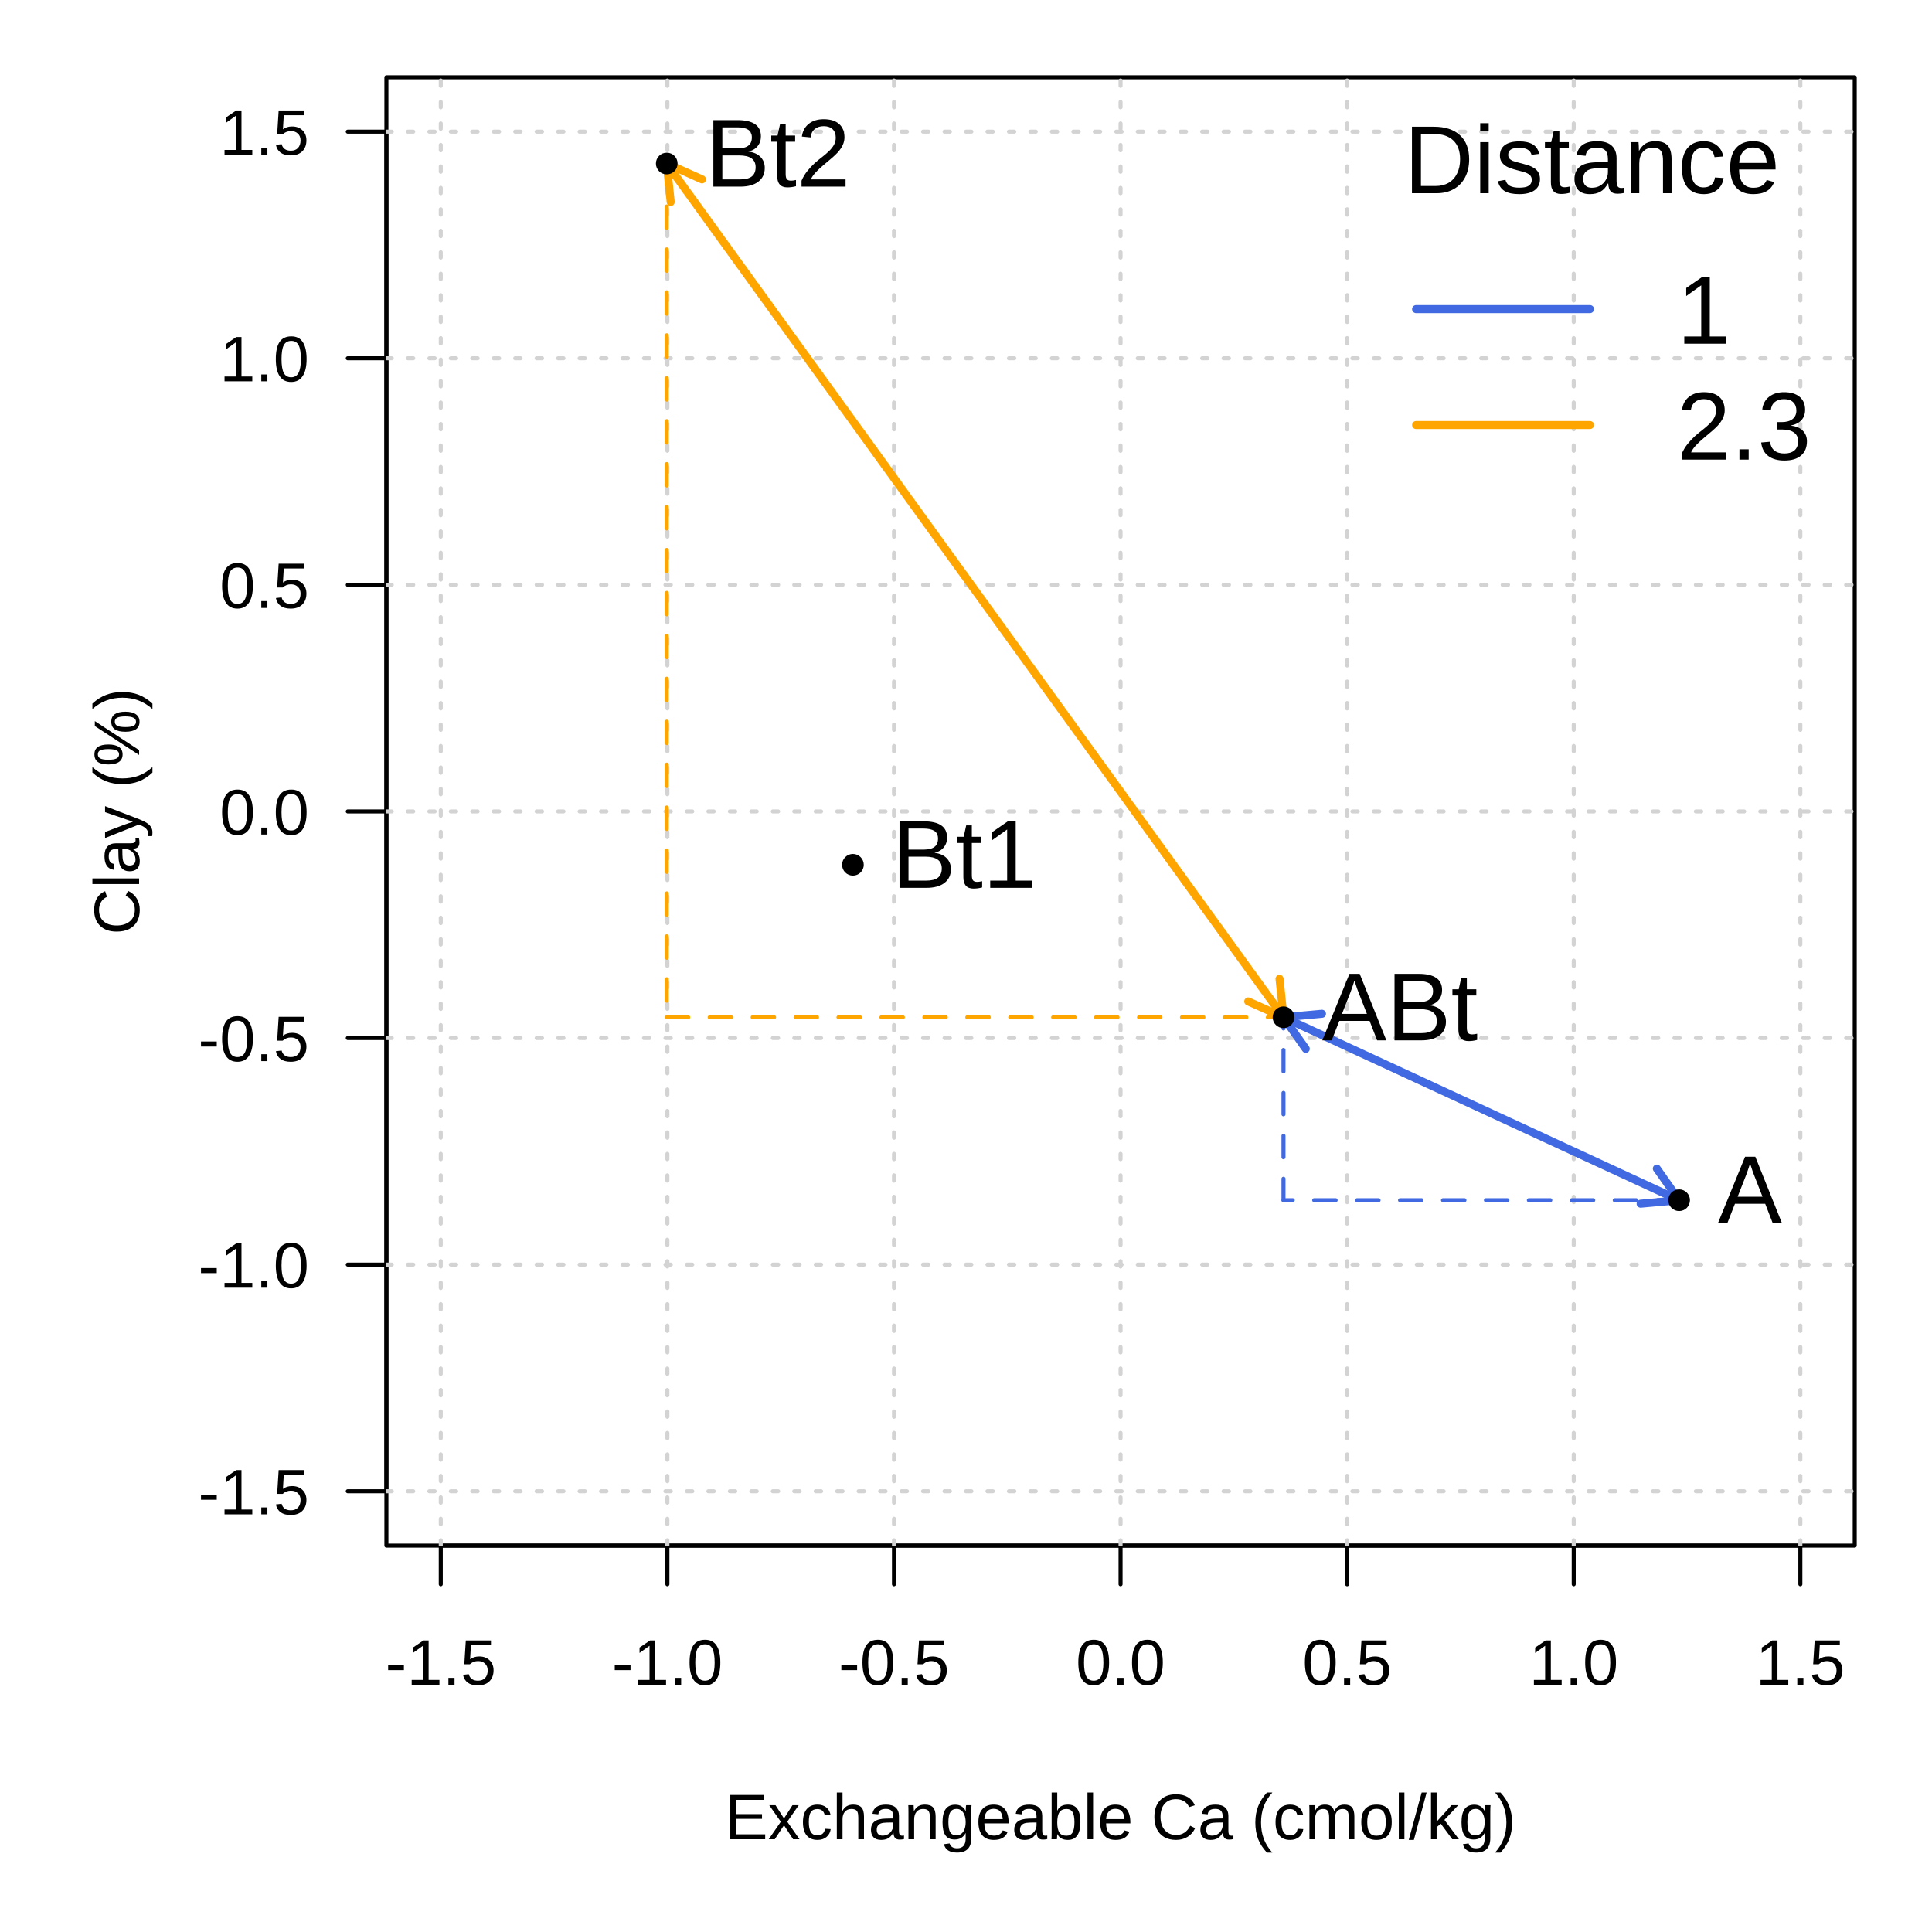
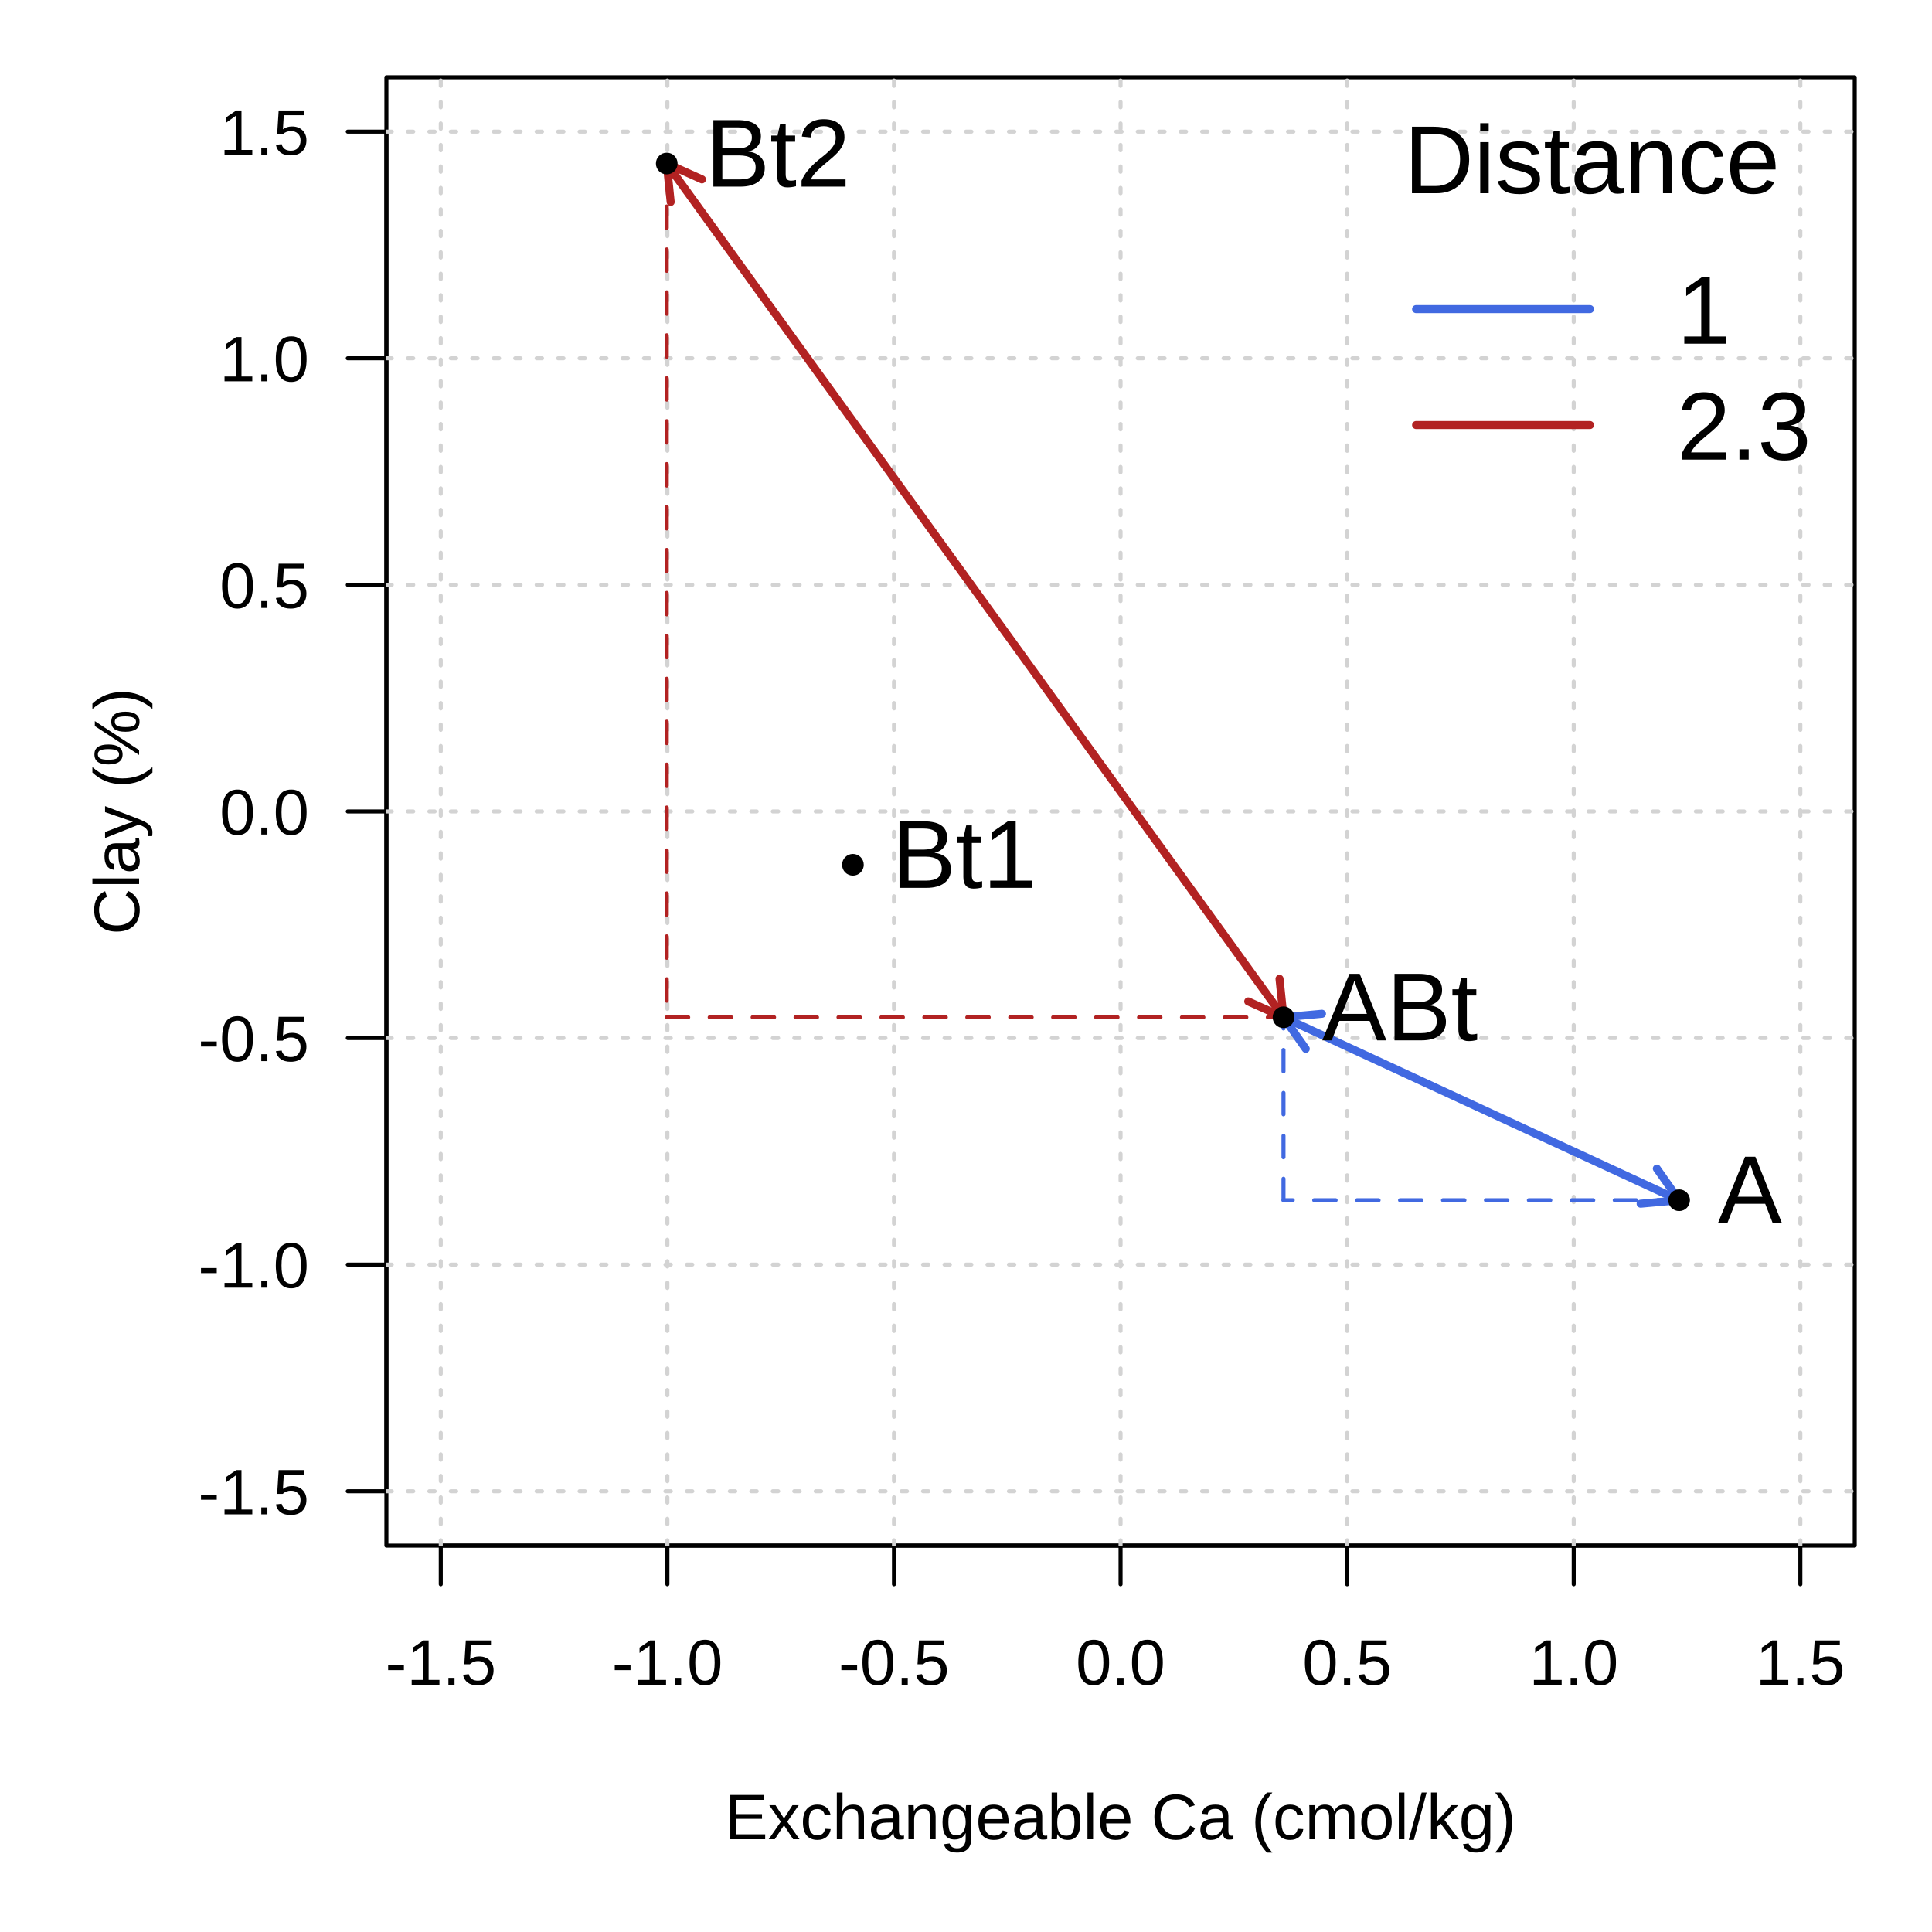
<svg xmlns="http://www.w3.org/2000/svg" width="360.00pt" height="360.00pt" viewBox="0 0 360.00 360.00">
  <g class="svglite">
    <defs>
      <style type="text/css">
    .svglite line, .svglite polyline, .svglite polygon, .svglite path, .svglite rect, .svglite circle {
      fill: none;
      stroke: #000000;
      stroke-linecap: round;
      stroke-linejoin: round;
      stroke-miterlimit: 10.00;
    }
    .svglite text {
      white-space: pre;
    }
    .svglite g.glyphgroup path {
      fill: inherit;
      stroke: none;
    }
  </style>
    </defs>
    <rect width="100%" height="100%" style="stroke: none; fill: #FFFFFF;" />
    <defs>
      <clipPath id="cpMC4wMHwzNjAuMDB8MC4wMHwzNjAuMDA=">
        <rect x="0.00" y="0.00" width="360.00" height="360.00" />
      </clipPath>
    </defs>
    <g clip-path="url(#cpMC4wMHwzNjAuMDB8MC4wMHwzNjAuMDA=)">
      <line x1="82.13" y1="288.00" x2="335.47" y2="288.00" style="stroke-width: 0.75;" />
      <line x1="82.13" y1="288.00" x2="82.13" y2="295.20" style="stroke-width: 0.75;" />
      <line x1="124.36" y1="288.00" x2="124.36" y2="295.20" style="stroke-width: 0.75;" />
      <line x1="166.58" y1="288.00" x2="166.58" y2="295.20" style="stroke-width: 0.75;" />
      <line x1="208.80" y1="288.00" x2="208.80" y2="295.20" style="stroke-width: 0.75;" />
      <line x1="251.02" y1="288.00" x2="251.02" y2="295.20" style="stroke-width: 0.75;" />
      <line x1="293.24" y1="288.00" x2="293.24" y2="295.20" style="stroke-width: 0.75;" />
      <line x1="335.47" y1="288.00" x2="335.47" y2="295.20" style="stroke-width: 0.75;" />
      <text x="82.13" y="313.92" text-anchor="middle" style="font-size: 12.00px; font-family: &quot;Arial&quot;;" textLength="20.67px" lengthAdjust="spacingAndGlyphs">-1.5</text>
      <text x="124.36" y="313.92" text-anchor="middle" style="font-size: 12.00px; font-family: &quot;Arial&quot;;" textLength="20.67px" lengthAdjust="spacingAndGlyphs">-1.0</text>
      <text x="166.58" y="313.92" text-anchor="middle" style="font-size: 12.00px; font-family: &quot;Arial&quot;;" textLength="20.67px" lengthAdjust="spacingAndGlyphs">-0.5</text>
      <text x="208.80" y="313.92" text-anchor="middle" style="font-size: 12.00px; font-family: &quot;Arial&quot;;" textLength="16.67px" lengthAdjust="spacingAndGlyphs">0.0</text>
      <text x="251.02" y="313.92" text-anchor="middle" style="font-size: 12.00px; font-family: &quot;Arial&quot;;" textLength="16.67px" lengthAdjust="spacingAndGlyphs">0.5</text>
      <text x="293.24" y="313.92" text-anchor="middle" style="font-size: 12.00px; font-family: &quot;Arial&quot;;" textLength="16.67px" lengthAdjust="spacingAndGlyphs">1.0</text>
      <text x="335.47" y="313.92" text-anchor="middle" style="font-size: 12.00px; font-family: &quot;Arial&quot;;" textLength="16.67px" lengthAdjust="spacingAndGlyphs">1.5</text>
      <line x1="72.00" y1="277.87" x2="72.00" y2="24.53" style="stroke-width: 0.75;" />
      <line x1="72.00" y1="277.87" x2="64.80" y2="277.87" style="stroke-width: 0.75;" />
      <line x1="72.00" y1="235.64" x2="64.80" y2="235.64" style="stroke-width: 0.75;" />
      <line x1="72.00" y1="193.42" x2="64.80" y2="193.42" style="stroke-width: 0.75;" />
      <line x1="72.00" y1="151.20" x2="64.80" y2="151.20" style="stroke-width: 0.75;" />
      <line x1="72.00" y1="108.98" x2="64.80" y2="108.98" style="stroke-width: 0.75;" />
      <line x1="72.00" y1="66.76" x2="64.80" y2="66.76" style="stroke-width: 0.75;" />
      <line x1="72.00" y1="24.53" x2="64.80" y2="24.53" style="stroke-width: 0.75;" />
      <text x="57.60" y="282.17" text-anchor="end" style="font-size: 12.00px; font-family: &quot;Arial&quot;;" textLength="20.67px" lengthAdjust="spacingAndGlyphs">-1.5</text>
      <text x="57.60" y="239.94" text-anchor="end" style="font-size: 12.00px; font-family: &quot;Arial&quot;;" textLength="20.67px" lengthAdjust="spacingAndGlyphs">-1.0</text>
      <text x="57.60" y="197.72" text-anchor="end" style="font-size: 12.00px; font-family: &quot;Arial&quot;;" textLength="20.67px" lengthAdjust="spacingAndGlyphs">-0.5</text>
      <text x="57.60" y="155.50" text-anchor="end" style="font-size: 12.00px; font-family: &quot;Arial&quot;;" textLength="16.67px" lengthAdjust="spacingAndGlyphs">0.0</text>
      <text x="57.60" y="113.28" text-anchor="end" style="font-size: 12.00px; font-family: &quot;Arial&quot;;" textLength="16.67px" lengthAdjust="spacingAndGlyphs">0.5</text>
      <text x="57.60" y="71.05" text-anchor="end" style="font-size: 12.00px; font-family: &quot;Arial&quot;;" textLength="16.67px" lengthAdjust="spacingAndGlyphs">1.0</text>
      <text x="57.60" y="28.83" text-anchor="end" style="font-size: 12.00px; font-family: &quot;Arial&quot;;" textLength="16.67px" lengthAdjust="spacingAndGlyphs">1.5</text>
      <polygon points="72.00,288.00 345.60,288.00 345.60,14.40 72.00,14.40 " style="stroke-width: 0.75;" />
      <text x="208.80" y="342.72" text-anchor="middle" style="font-size: 12.00px; font-family: &quot;Arial&quot;;" textLength="147.39px" lengthAdjust="spacingAndGlyphs">Exchangeable Ca (cmol/kg)</text>
      <text transform="translate(25.92,151.20) rotate(-90)" text-anchor="middle" style="font-size: 12.00px; font-family: &quot;Arial&quot;;" textLength="46.02px" lengthAdjust="spacingAndGlyphs">Clay (%)</text>
    </g>
    <defs>
      <clipPath id="cpNzIuMDB8MzQ1LjYwfDE0LjQwfDI4OC4wMA==">
        <rect x="72.00" y="14.40" width="273.60" height="273.60" />
      </clipPath>
    </defs>
    <g clip-path="url(#cpNzIuMDB8MzQ1LjYwfDE0LjQwfDI4OC4wMA==)">
      <line x1="72.00" y1="277.87" x2="345.60" y2="277.87" style="stroke-width: 0.75; stroke: #D3D3D3; stroke-dasharray: 1.00,3.00;" />
      <line x1="72.00" y1="235.64" x2="345.60" y2="235.64" style="stroke-width: 0.75; stroke: #D3D3D3; stroke-dasharray: 1.00,3.00;" />
      <line x1="72.00" y1="193.42" x2="345.60" y2="193.42" style="stroke-width: 0.75; stroke: #D3D3D3; stroke-dasharray: 1.00,3.00;" />
      <line x1="72.00" y1="151.20" x2="345.60" y2="151.20" style="stroke-width: 0.75; stroke: #D3D3D3; stroke-dasharray: 1.00,3.00;" />
      <line x1="72.00" y1="108.98" x2="345.60" y2="108.98" style="stroke-width: 0.75; stroke: #D3D3D3; stroke-dasharray: 1.00,3.00;" />
      <line x1="72.00" y1="66.76" x2="345.60" y2="66.76" style="stroke-width: 0.75; stroke: #D3D3D3; stroke-dasharray: 1.00,3.00;" />
      <line x1="72.00" y1="24.53" x2="345.60" y2="24.53" style="stroke-width: 0.75; stroke: #D3D3D3; stroke-dasharray: 1.00,3.00;" />
      <line x1="82.13" y1="288.00" x2="82.13" y2="14.40" style="stroke-width: 0.75; stroke: #D3D3D3; stroke-dasharray: 1.00,3.00;" />
      <line x1="124.36" y1="288.00" x2="124.36" y2="14.40" style="stroke-width: 0.75; stroke: #D3D3D3; stroke-dasharray: 1.00,3.00;" />
      <line x1="166.58" y1="288.00" x2="166.58" y2="14.40" style="stroke-width: 0.75; stroke: #D3D3D3; stroke-dasharray: 1.00,3.00;" />
      <line x1="208.80" y1="288.00" x2="208.80" y2="14.40" style="stroke-width: 0.75; stroke: #D3D3D3; stroke-dasharray: 1.00,3.00;" />
      <line x1="251.02" y1="288.00" x2="251.02" y2="14.40" style="stroke-width: 0.75; stroke: #D3D3D3; stroke-dasharray: 1.00,3.00;" />
      <line x1="293.24" y1="288.00" x2="293.24" y2="14.40" style="stroke-width: 0.75; stroke: #D3D3D3; stroke-dasharray: 1.00,3.00;" />
      <line x1="335.47" y1="288.00" x2="335.47" y2="14.40" style="stroke-width: 0.75; stroke: #D3D3D3; stroke-dasharray: 1.00,3.00;" />
      <line x1="312.88" y1="223.64" x2="239.16" y2="189.55" style="stroke-width: 1.50; stroke: #4169E1;" />
      <polyline points="305.71,224.29 312.88,223.64 308.73,217.75 " style="stroke-width: 1.50; stroke: #4169E1;" />
      <polyline points="246.33,188.90 239.16,189.55 243.31,195.43 " style="stroke-width: 1.50; stroke: #4169E1;" />
-       <line x1="124.24" y1="30.47" x2="239.16" y2="189.55" style="stroke-width: 1.50; stroke: #FFA500;" />
-       <polyline points="130.80,33.42 124.24,30.47 124.97,37.63 " style="stroke-width: 1.50; stroke: #FFA500;" />
-       <polyline points="232.59,186.60 239.16,189.55 238.42,182.39 " style="stroke-width: 1.50; stroke: #FFA500;" />
-       <line x1="124.24" y1="30.47" x2="124.24" y2="189.55" style="stroke-width: 0.75; stroke: #FFA500; stroke-dasharray: 4.00,4.00;" />
-       <line x1="124.24" y1="189.55" x2="239.16" y2="189.55" style="stroke-width: 0.75; stroke: #FFA500; stroke-dasharray: 4.00,4.00;" />
+       <line x1="124.24" y1="30.47" x2="239.16" y2="189.55" style="stroke-width: 1.50; stroke: #B22222;" />
+       <polyline points="130.80,33.42 124.24,30.47 124.97,37.63 " style="stroke-width: 1.50; stroke: #B22222;" />
+       <polyline points="232.59,186.60 239.16,189.55 238.42,182.39 " style="stroke-width: 1.50; stroke: #B22222;" />
+       <line x1="124.24" y1="30.47" x2="124.24" y2="189.55" style="stroke-width: 0.75; stroke: #B22222; stroke-dasharray: 4.00,4.00;" />
+       <line x1="124.24" y1="189.55" x2="239.16" y2="189.55" style="stroke-width: 0.75; stroke: #B22222; stroke-dasharray: 4.00,4.00;" />
      <line x1="312.88" y1="223.64" x2="239.16" y2="223.64" style="stroke-width: 0.75; stroke: #4169E1; stroke-dasharray: 4.00,4.00;" />
      <line x1="239.16" y1="223.64" x2="239.16" y2="189.55" style="stroke-width: 0.75; stroke: #4169E1; stroke-dasharray: 4.00,4.00;" />
      <line x1="263.87" y1="57.60" x2="296.27" y2="57.60" style="stroke-width: 1.50; stroke: #4169E1;" />
-       <line x1="263.87" y1="79.20" x2="296.27" y2="79.20" style="stroke-width: 1.50; stroke: #FFA500;" />
+       <line x1="263.87" y1="79.20" x2="296.27" y2="79.20" style="stroke-width: 1.50; stroke: #B22222;" />
      <text x="296.63" y="36.00" text-anchor="middle" style="font-size: 18.00px; font-family: &quot;Arial&quot;;" textLength="70.05px" lengthAdjust="spacingAndGlyphs">Distance</text>
      <text x="312.47" y="64.04" style="font-size: 18.00px; font-family: &quot;Arial&quot;;" textLength="10.02px" lengthAdjust="spacingAndGlyphs">1</text>
      <text x="312.47" y="85.64" style="font-size: 18.00px; font-family: &quot;Arial&quot;;" textLength="25.03px" lengthAdjust="spacingAndGlyphs">2.3</text>
      <text x="320.08" y="227.93" style="font-size: 18.00px; font-family: &quot;Arial&quot;;" textLength="12.00px" lengthAdjust="spacingAndGlyphs">A</text>
      <text x="246.36" y="193.85" style="font-size: 18.00px; font-family: &quot;Arial&quot;;" textLength="29.00px" lengthAdjust="spacingAndGlyphs">ABt</text>
      <text x="166.13" y="165.44" style="font-size: 18.00px; font-family: &quot;Arial&quot;;" textLength="27.02px" lengthAdjust="spacingAndGlyphs">Bt1</text>
      <text x="131.44" y="34.77" style="font-size: 18.00px; font-family: &quot;Arial&quot;;" textLength="27.02px" lengthAdjust="spacingAndGlyphs">Bt2</text>
      <circle cx="312.88" cy="223.64" r="2.02" style="stroke-width: 0.75; stroke: none; fill: #000000;" />
      <circle cx="239.16" cy="189.55" r="2.02" style="stroke-width: 0.75; stroke: none; fill: #000000;" />
      <circle cx="158.93" cy="161.14" r="2.02" style="stroke-width: 0.75; stroke: none; fill: #000000;" />
      <circle cx="124.24" cy="30.47" r="2.02" style="stroke-width: 0.75; stroke: none; fill: #000000;" />
    </g>
  </g>
</svg>
